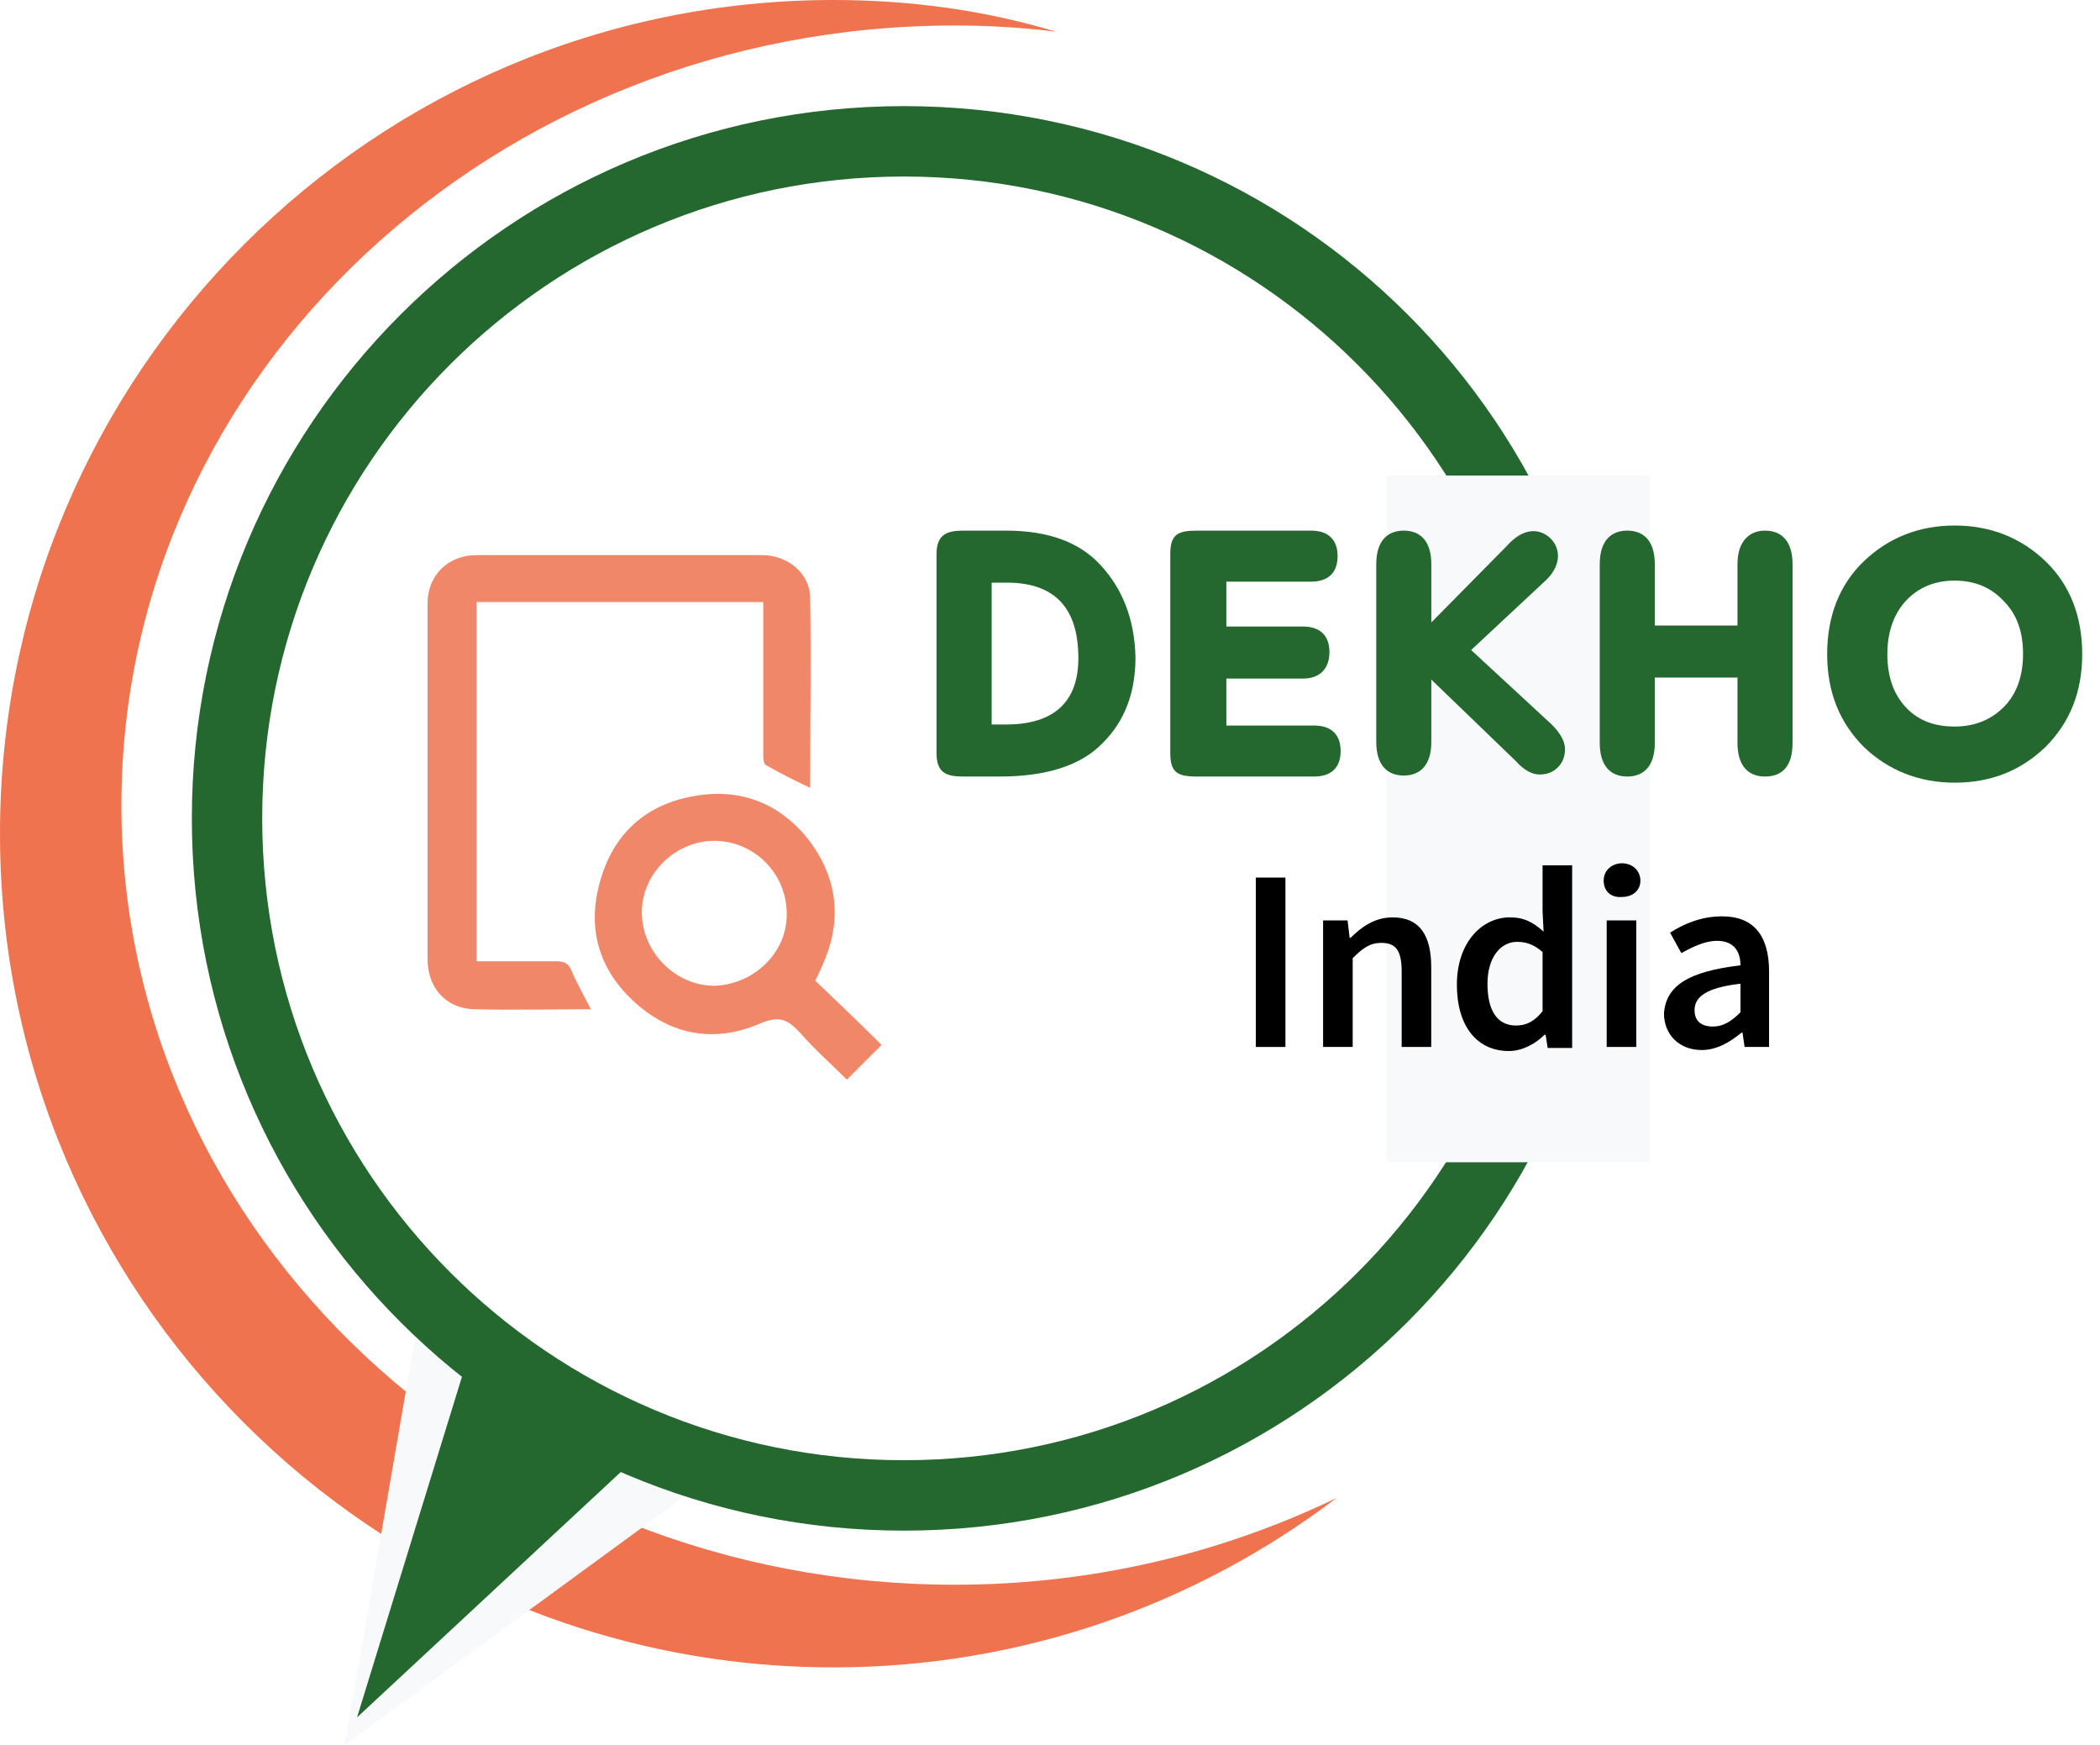
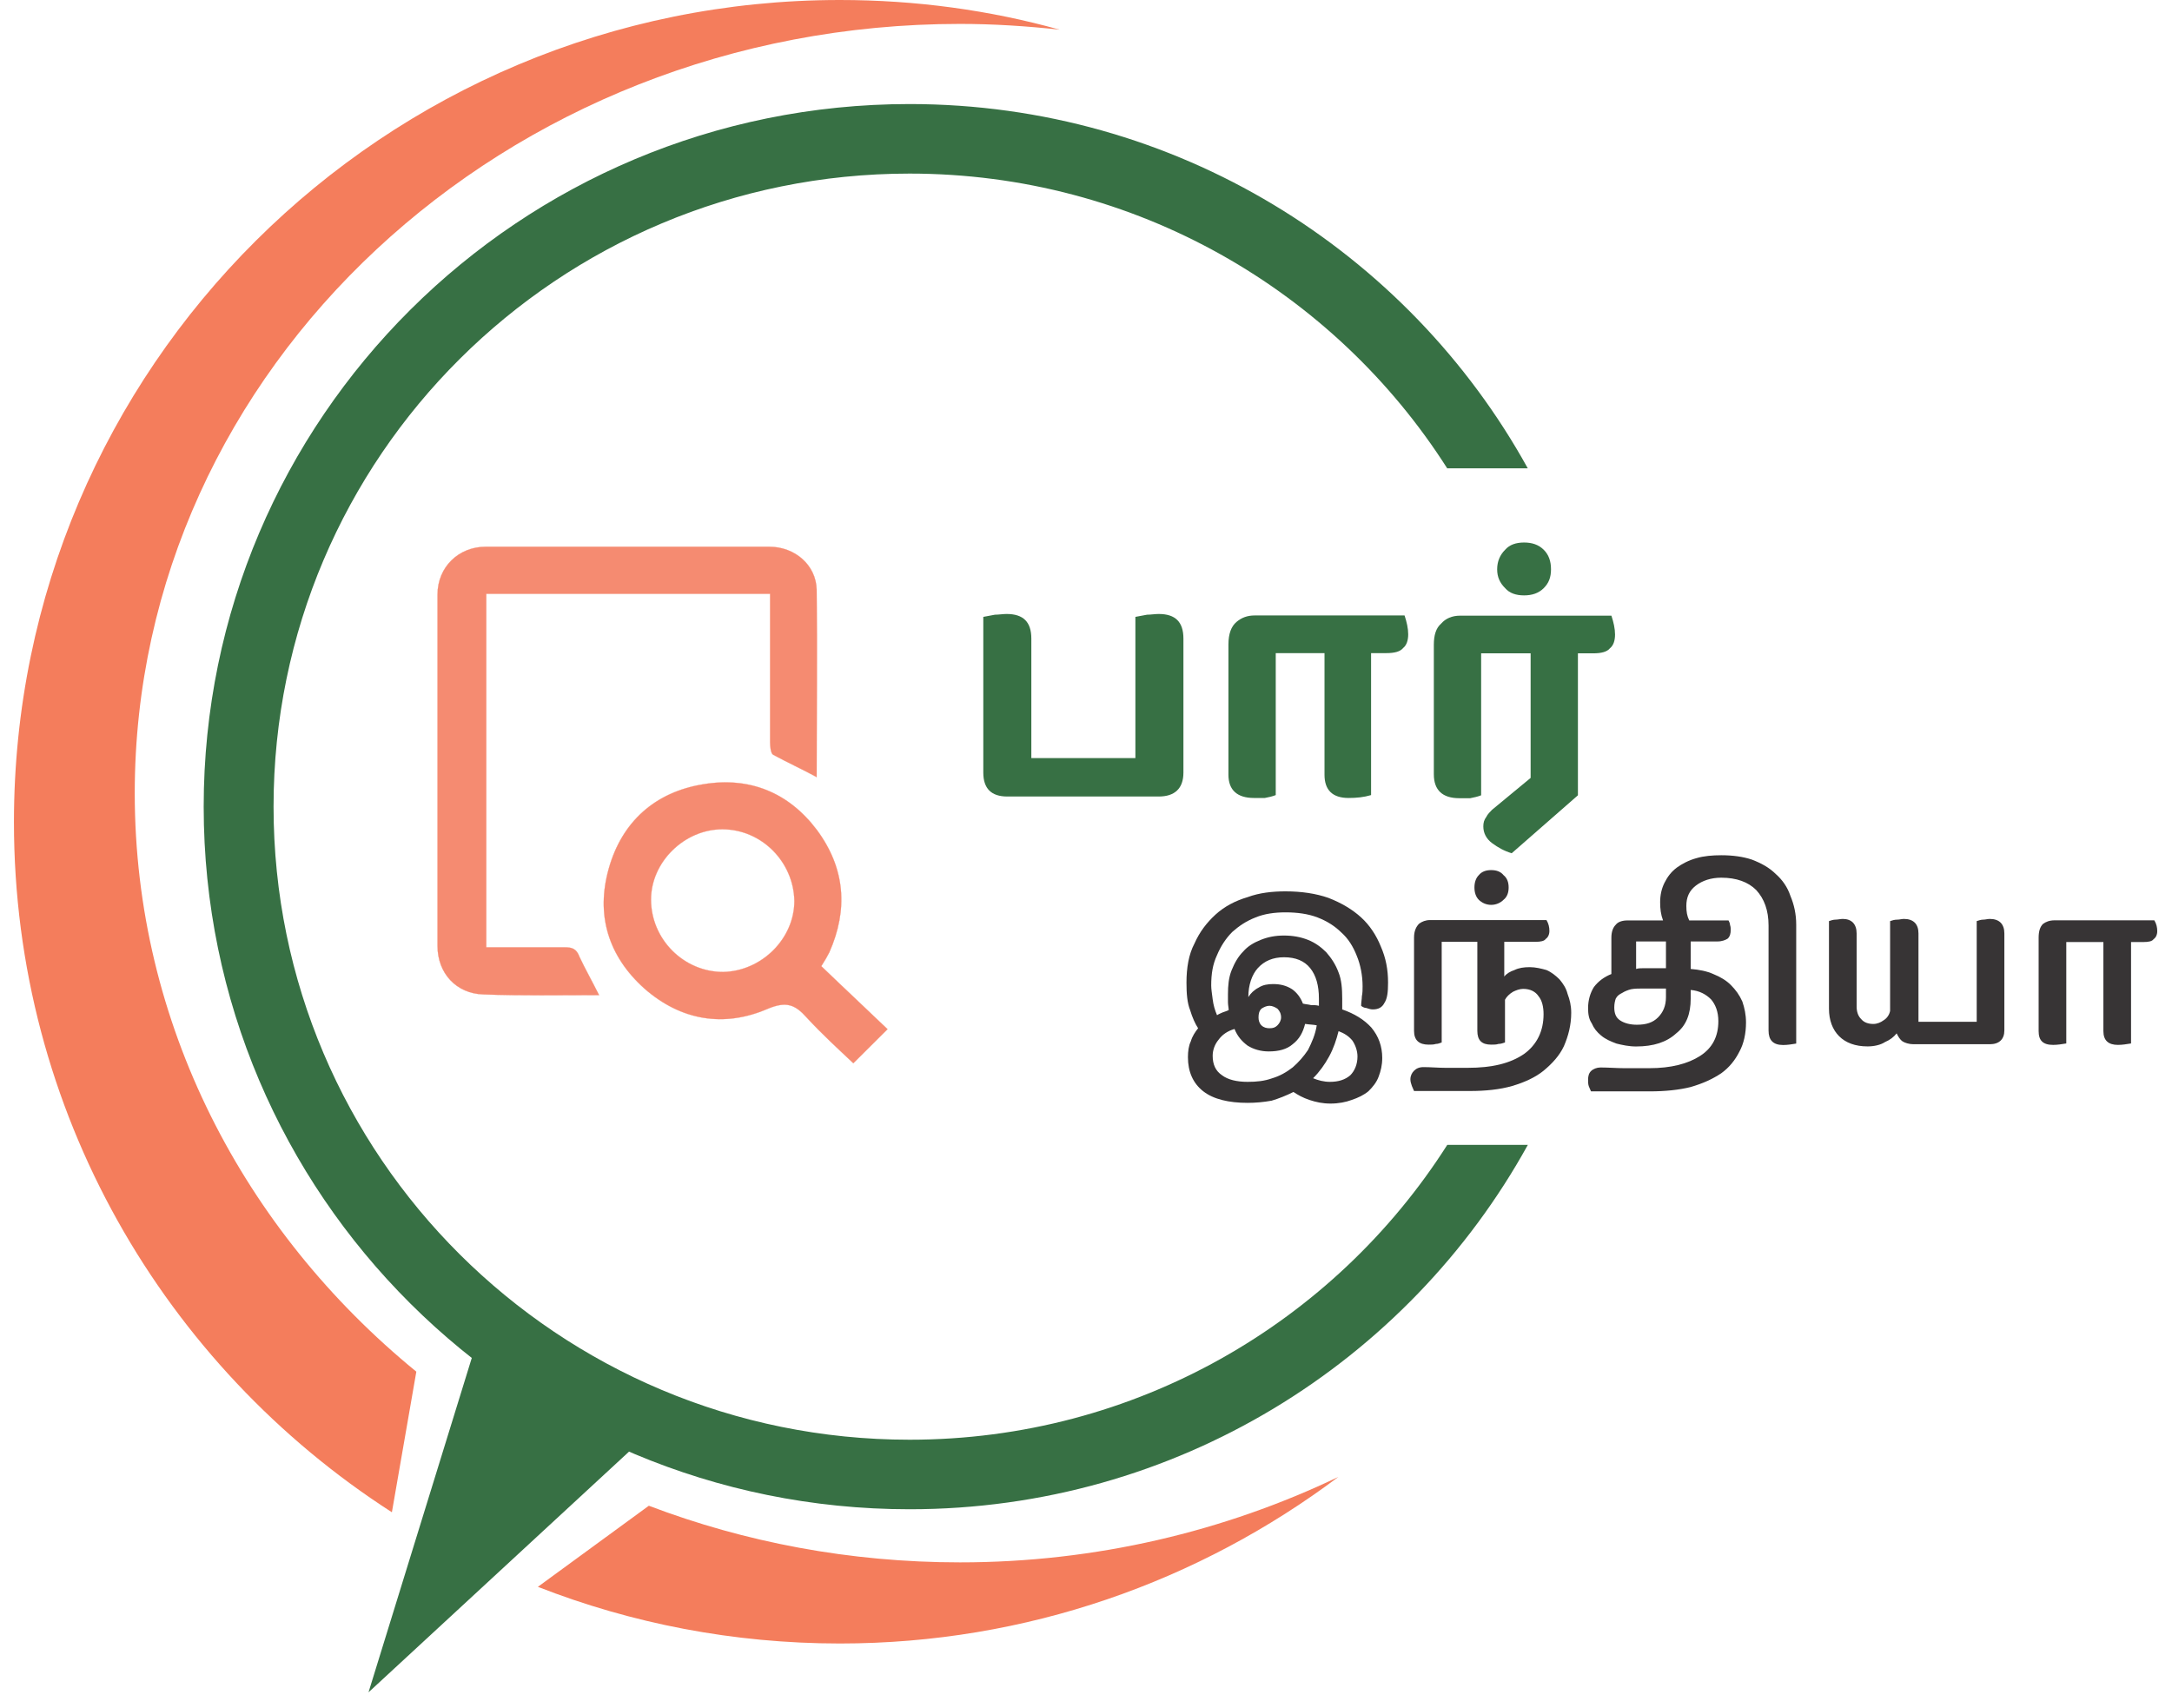
- <svg xmlns="http://www.w3.org/2000/svg" width="65" height="54" viewBox="0 0 65 54" fill="none">
-   <path d="M29.558 49.042C15.316 49.042 3.758 38.242 3.758 24.916C3.758 11.589 15.316 0.789 29.558 0.789C30.6 0.789 31.642 0.853 32.684 0.979C30.474 0.316 28.168 0 25.8 0C11.558 0 0 11.558 0 25.8C0 40.042 11.558 51.6 25.8 51.6C31.642 51.6 37.042 49.642 41.368 46.358C37.832 48.063 33.821 49.042 29.558 49.042Z" fill="#EE734E" />
-   <path d="M12.851 41.369L21.472 46.105L10.672 54L12.851 41.369Z" fill="#F8F9FA" />
-   <path d="M27.98 3.284C15.79 3.284 5.938 13.168 5.938 25.326C5.938 37.516 15.822 47.368 27.98 47.368C40.169 47.368 50.022 37.484 50.022 25.326C50.022 13.137 40.169 3.284 27.98 3.284ZM27.98 45.189C16.99 45.189 8.116 36.284 8.116 25.326C8.116 14.337 17.022 5.463 27.98 5.463C38.938 5.463 47.843 14.368 47.843 25.326C47.843 36.316 38.938 45.189 27.98 45.189Z" fill="#246830" />
-   <path d="M14.651 41.463L11.051 53.148L20.556 44.306L14.651 41.463Z" fill="#246830" />
-   <path d="M51.065 14.716H42.918V35.968H51.065V14.716Z" fill="#F8F9FA" />
-   <path fill-rule="evenodd" clip-rule="evenodd" d="M18.287 31.232C17.055 31.232 15.855 31.263 14.655 31.232C13.803 31.2 13.234 30.569 13.234 29.684C13.234 26.021 13.234 22.327 13.234 18.663C13.234 17.811 13.866 17.179 14.75 17.179C17.687 17.179 20.655 17.179 23.592 17.179C24.382 17.179 25.076 17.748 25.076 18.506C25.108 20.463 25.076 22.421 25.076 24.379C24.603 24.158 24.161 23.937 23.719 23.684C23.624 23.653 23.624 23.432 23.624 23.305C23.624 21.884 23.624 20.495 23.624 19.074C23.624 18.948 23.624 18.79 23.624 18.632C20.655 18.632 17.719 18.632 14.75 18.632C14.75 22.327 14.75 26.021 14.75 29.748C15.571 29.748 16.392 29.748 17.213 29.748C17.466 29.748 17.592 29.811 17.687 30.032C17.845 30.411 18.066 30.79 18.287 31.232Z" fill="#F18769" />
-   <path fill-rule="evenodd" clip-rule="evenodd" d="M25.234 30.348C25.929 31.011 26.623 31.674 27.287 32.337C26.908 32.716 26.592 33.032 26.213 33.411C25.771 32.969 25.234 32.495 24.76 31.958C24.381 31.548 24.129 31.421 23.529 31.674C22.139 32.274 20.813 32.053 19.676 31.043C18.539 30.032 18.16 28.737 18.571 27.285C18.981 25.8 19.992 24.885 21.508 24.632C22.96 24.379 24.192 24.885 25.076 26.053C25.96 27.253 26.055 28.548 25.455 29.874C25.392 30.032 25.329 30.158 25.234 30.348ZM24.35 28.264C24.35 27.032 23.339 26.021 22.108 26.021C20.908 26.021 19.866 27.032 19.866 28.232C19.866 29.463 20.908 30.506 22.108 30.506C23.339 30.474 24.381 29.463 24.35 28.264Z" fill="#F18769" />
-   <path d="M29.809 24.031C29.273 24.031 28.988 23.905 28.988 23.305V17.147C28.988 16.547 29.304 16.421 29.809 16.421H31.136C32.43 16.421 33.409 16.768 34.072 17.495C34.736 18.221 35.115 19.137 35.146 20.337C35.146 21.41 34.83 22.295 34.136 22.989C33.472 23.684 32.399 24.031 30.946 24.031H29.809ZM30.694 22.421H31.136C32.651 22.421 33.378 21.695 33.378 20.368C33.378 18.852 32.683 18.031 31.167 18.031H30.694V22.421Z" fill="#246830" />
-   <path d="M37.959 22.453H40.675C41.212 22.453 41.496 22.737 41.496 23.242C41.496 23.779 41.181 24.031 40.675 24.031H37.044C36.444 24.031 36.223 23.905 36.223 23.305V17.147C36.223 16.547 36.444 16.421 37.044 16.421H40.581C41.117 16.421 41.402 16.705 41.402 17.21C41.402 17.747 41.086 18 40.581 18H37.959V19.389H40.328C40.865 19.389 41.149 19.674 41.149 20.179C41.149 20.716 40.833 21 40.328 21H37.959V22.453Z" fill="#246830" />
-   <path d="M44.303 21.031V22.958C44.303 23.716 43.924 24 43.45 24C42.945 24 42.598 23.684 42.598 22.958V17.463C42.598 16.737 42.945 16.421 43.45 16.421C43.956 16.421 44.303 16.737 44.303 17.463V19.263L46.64 16.895C47.145 16.326 47.619 16.358 47.934 16.61C48.282 16.895 48.377 17.431 47.871 17.937L45.535 20.116L48.029 22.421C48.313 22.705 48.44 22.958 48.44 23.179C48.44 23.4 48.377 23.589 48.219 23.747C48.061 23.905 47.871 23.968 47.65 23.968C47.429 23.968 47.177 23.842 46.924 23.558L44.303 21.031Z" fill="#246830" />
-   <path d="M51.221 20.968V22.989C51.221 23.747 50.842 24.031 50.368 24.031C49.863 24.031 49.516 23.716 49.516 22.989V17.463C49.516 16.737 49.863 16.421 50.368 16.421C50.873 16.421 51.221 16.737 51.221 17.463V19.358H53.779V17.463C53.779 16.737 54.158 16.421 54.631 16.421C55.137 16.421 55.484 16.737 55.484 17.463V22.989C55.484 23.747 55.137 24.031 54.631 24.031C54.126 24.031 53.779 23.716 53.779 22.989V20.968H51.221Z" fill="#246830" />
-   <path d="M60.502 24.221C59.397 24.221 58.449 23.842 57.691 23.116C56.934 22.358 56.555 21.411 56.555 20.242C56.555 19.074 56.934 18.095 57.691 17.368C58.449 16.642 59.397 16.263 60.502 16.263C61.607 16.263 62.555 16.642 63.313 17.368C64.07 18.095 64.449 19.074 64.449 20.242C64.449 21.411 64.07 22.358 63.313 23.116C62.555 23.842 61.639 24.221 60.502 24.221ZM60.502 22.484C61.134 22.484 61.639 22.263 62.018 21.884C62.428 21.474 62.618 20.905 62.618 20.242C62.618 19.547 62.428 19.011 62.018 18.6C61.639 18.189 61.134 17.968 60.502 17.968C59.87 17.968 59.365 18.189 58.986 18.6C58.607 19.011 58.418 19.579 58.418 20.242C58.418 20.937 58.607 21.474 58.986 21.884C59.365 22.295 59.87 22.484 60.502 22.484Z" fill="#246830" />
-   <path d="M38.871 27.158H39.787V32.4H38.871V27.158Z" fill="black" />
-   <path d="M40.953 28.484H41.711L41.774 29.021H41.806C42.153 28.674 42.564 28.39 43.1 28.39C43.953 28.39 44.3 28.958 44.3 29.937V32.4H43.385V30.063C43.385 29.4 43.195 29.179 42.753 29.179C42.406 29.179 42.185 29.337 41.869 29.653V32.4H40.953V28.484Z" fill="black" />
-   <path d="M46.736 28.389C47.178 28.389 47.462 28.547 47.778 28.831L47.746 28.2V26.779H48.662V32.431H47.904L47.841 32.021H47.809C47.525 32.305 47.115 32.526 46.704 32.526C45.725 32.526 45.094 31.768 45.094 30.474C45.094 29.147 45.883 28.389 46.736 28.389ZM46.925 31.737C47.241 31.737 47.494 31.61 47.746 31.295V29.463C47.462 29.21 47.209 29.147 46.957 29.147C46.452 29.147 46.041 29.621 46.041 30.442C46.041 31.295 46.357 31.737 46.925 31.737Z" fill="black" />
-   <path d="M49.637 27.253C49.637 26.937 49.889 26.716 50.205 26.716C50.521 26.716 50.774 26.937 50.774 27.253C50.774 27.569 50.521 27.758 50.205 27.758C49.858 27.79 49.637 27.569 49.637 27.253ZM49.731 28.484H50.647V32.4H49.731V28.484Z" fill="black" />
-   <path d="M53.872 29.874C53.872 29.463 53.683 29.116 53.146 29.116C52.767 29.116 52.388 29.305 52.041 29.495L51.693 28.863C52.136 28.579 52.672 28.358 53.304 28.358C54.283 28.358 54.757 28.958 54.757 30.063V32.4H53.999L53.935 31.958H53.904C53.556 32.242 53.146 32.495 52.672 32.495C51.978 32.495 51.504 32.021 51.504 31.358C51.567 30.505 52.262 30.063 53.872 29.874ZM53.02 31.768C53.336 31.768 53.588 31.61 53.872 31.326V30.442C52.799 30.568 52.451 30.853 52.451 31.263C52.451 31.61 52.672 31.768 53.02 31.768Z" fill="black" />
+ <svg xmlns="http://www.w3.org/2000/svg" width="131" height="103" viewBox="0 0 131 103" fill="none">
+   <path fill-rule="evenodd" clip-rule="evenodd" d="M39.134 90.819C44.926 93.021 51.262 94.235 57.9 94.235C66.108 94.235 73.876 92.356 80.723 89.08C72.34 95.371 61.938 99.128 50.658 99.128C44.228 99.128 38.083 97.916 32.441 95.71L39.134 90.819ZM25.11 82.732C14.701 74.225 8.127 61.74 8.127 47.838C8.127 22.237 30.424 1.442 57.9 1.442C59.919 1.442 61.938 1.573 63.913 1.791C59.699 0.612 55.222 0 50.658 0C23.138 0 0.841 22.194 0.841 49.586C0.841 67.035 9.918 82.385 23.636 91.212L25.11 82.732Z" fill="#F47D5C" />
+   <path d="M29.161 79.617L22.226 102.073L40.572 85.122L29.161 79.617Z" fill="#377044" />
+   <path fill-rule="evenodd" clip-rule="evenodd" d="M16.499 48.654C16.499 69.755 33.66 86.837 54.86 86.837C68.493 86.837 80.485 79.743 87.29 69.052H92.15C84.915 82.156 70.925 91.031 54.86 91.031C31.334 91.031 12.285 72.07 12.285 48.654C12.285 25.237 31.334 6.276 54.86 6.276C70.921 6.276 84.909 15.147 92.145 28.247H87.285C80.479 17.56 68.489 10.47 54.86 10.47C33.66 10.47 16.499 27.552 16.499 48.654Z" fill="#377044" />
+   <path fill-rule="evenodd" clip-rule="evenodd" d="M36.132 60.021C33.762 60.021 31.48 60.065 29.153 59.978C27.529 59.934 26.388 58.711 26.388 57.051C26.388 49.973 26.388 42.896 26.388 35.862C26.388 34.202 27.661 32.978 29.285 32.978C34.991 32.978 40.697 32.978 46.403 32.978C47.939 32.978 49.212 34.071 49.255 35.556C49.299 39.313 49.255 43.07 49.255 46.871C48.378 46.391 47.5 45.998 46.622 45.517C46.49 45.43 46.446 45.036 46.446 44.774C46.446 42.066 46.446 39.357 46.446 36.648V35.818H29.329V57.138C30.909 57.138 32.489 57.138 34.069 57.138C34.508 57.138 34.771 57.225 34.947 57.706C35.298 58.449 35.693 59.148 36.132 60.021Z" fill="#F58B71" />
+   <path fill-rule="evenodd" clip-rule="evenodd" d="M36.132 60.021C33.762 60.021 31.48 60.065 29.153 59.978C27.529 59.934 26.388 58.711 26.388 57.051C26.388 49.973 26.388 42.896 26.388 35.862C26.388 34.202 27.661 32.978 29.285 32.978C34.991 32.978 40.697 32.978 46.403 32.978C47.939 32.978 49.212 34.071 49.255 35.556C49.299 39.313 49.255 43.07 49.255 46.871C48.378 46.391 47.5 45.998 46.622 45.517C46.49 45.43 46.446 45.036 46.446 44.774C46.446 42.066 46.446 39.357 46.446 36.648V35.818H29.329V57.138C30.909 57.138 32.489 57.138 34.069 57.138C34.508 57.138 34.771 57.225 34.947 57.706C35.298 58.449 35.693 59.148 36.132 60.021Z" stroke="#F58B71" stroke-width="0.012" />
+   <path fill-rule="evenodd" clip-rule="evenodd" d="M47.911 54.343C47.868 51.984 45.936 50.018 43.566 50.018C41.284 50.018 39.265 51.984 39.265 54.256C39.265 56.658 41.24 58.624 43.61 58.624C45.936 58.581 47.911 56.615 47.911 54.343ZM49.535 58.275C50.896 59.586 52.257 60.852 53.53 62.076C52.827 62.775 52.169 63.43 51.467 64.129C50.589 63.299 49.579 62.382 48.658 61.377C47.955 60.59 47.429 60.372 46.288 60.852C43.654 61.988 41.065 61.551 38.87 59.629C36.675 57.663 35.929 55.173 36.719 52.377C37.509 49.581 39.484 47.79 42.381 47.309C45.19 46.829 47.56 47.79 49.272 50.062C50.984 52.377 51.16 54.867 50.018 57.445C49.887 57.707 49.755 57.925 49.535 58.275Z" fill="#F58B71" />
+   <path fill-rule="evenodd" clip-rule="evenodd" d="M47.911 54.343C47.868 51.984 45.936 50.018 43.566 50.018C41.284 50.018 39.265 51.984 39.265 54.256C39.265 56.658 41.24 58.624 43.61 58.624C45.936 58.581 47.911 56.615 47.911 54.343ZM49.535 58.275C50.896 59.586 52.257 60.852 53.53 62.076C52.827 62.775 52.169 63.43 51.467 64.129C50.589 63.299 49.579 62.382 48.658 61.377C47.955 60.59 47.429 60.372 46.288 60.852C43.654 61.988 41.065 61.551 38.87 59.629C36.675 57.663 35.929 55.173 36.719 52.377C37.509 49.581 39.484 47.79 42.381 47.309C45.19 46.829 47.56 47.79 49.272 50.062C50.984 52.377 51.16 54.867 50.018 57.445C49.887 57.707 49.755 57.925 49.535 58.275Z" stroke="#F58B71" stroke-width="0.012" />
+   <path d="M60.71 37.032C61.72 37.032 62.203 37.513 62.203 38.518V45.726H68.479V37.207C68.698 37.163 68.918 37.12 69.181 37.076C69.401 37.076 69.664 37.032 69.883 37.032C70.893 37.032 71.376 37.513 71.376 38.518V46.6C71.376 47.561 70.849 48.042 69.883 48.042H60.754C59.788 48.042 59.306 47.561 59.306 46.6V37.207C59.525 37.163 59.745 37.12 60.008 37.076C60.227 37.076 60.491 37.032 60.71 37.032Z" fill="#377044" />
+   <path d="M84.713 37.121C84.845 37.514 84.933 37.907 84.933 38.257C84.933 38.606 84.845 38.912 84.625 39.087C84.45 39.306 84.099 39.393 83.616 39.393H82.694V47.956C82.255 48.087 81.816 48.13 81.333 48.13C80.368 48.13 79.885 47.65 79.885 46.732V39.393H76.944V47.956C76.725 48.043 76.505 48.087 76.286 48.13C76.067 48.13 75.847 48.13 75.628 48.13C74.618 48.13 74.091 47.65 74.091 46.732V38.869C74.091 38.213 74.267 37.776 74.574 37.514C74.881 37.252 75.233 37.121 75.671 37.121H84.713Z" fill="#377044" />
+   <path d="M97.189 37.134C97.32 37.527 97.408 37.921 97.408 38.27C97.408 38.62 97.32 38.925 97.101 39.1C96.925 39.319 96.574 39.406 96.091 39.406H95.169V47.969L91.175 51.464C90.737 51.333 90.341 51.114 89.99 50.852C89.639 50.59 89.464 50.241 89.464 49.847C89.464 49.629 89.508 49.454 89.639 49.279C89.727 49.105 89.859 48.974 89.99 48.843L92.317 46.92V39.406H89.332V47.969C89.112 48.056 88.893 48.1 88.674 48.144C88.454 48.144 88.235 48.144 88.015 48.144C87.006 48.144 86.479 47.663 86.479 46.702V38.882C86.479 38.314 86.611 37.877 86.918 37.615C87.181 37.309 87.576 37.134 88.059 37.134H97.189ZM91.922 32.722C92.404 32.722 92.799 32.853 93.107 33.159C93.414 33.464 93.546 33.858 93.546 34.338C93.546 34.819 93.414 35.168 93.107 35.474C92.799 35.78 92.404 35.911 91.922 35.911C91.439 35.911 91.044 35.78 90.78 35.474C90.473 35.168 90.298 34.819 90.298 34.338C90.298 33.858 90.473 33.464 90.78 33.159C91.044 32.853 91.439 32.722 91.922 32.722Z" fill="#377044" />
+   <path d="M77.529 53.762C78.495 53.762 79.373 53.893 80.119 54.155C80.909 54.461 81.567 54.854 82.094 55.334C82.621 55.815 83.016 56.427 83.279 57.082C83.586 57.781 83.718 58.48 83.718 59.266C83.718 59.834 83.674 60.227 83.499 60.49C83.367 60.752 83.147 60.883 82.796 60.883C82.665 60.883 82.533 60.839 82.401 60.795C82.27 60.795 82.138 60.708 82.094 60.664C82.094 60.446 82.138 60.271 82.138 60.096C82.182 59.878 82.182 59.703 82.182 59.485C82.182 58.83 82.05 58.174 81.831 57.65C81.611 57.082 81.304 56.601 80.909 56.252C80.514 55.859 80.031 55.553 79.46 55.334C78.89 55.116 78.232 55.029 77.529 55.029C76.871 55.029 76.257 55.116 75.73 55.334C75.159 55.553 74.72 55.859 74.325 56.208C73.93 56.601 73.623 57.082 73.403 57.606C73.14 58.174 73.052 58.742 73.052 59.441C73.052 59.66 73.096 59.922 73.14 60.271C73.184 60.621 73.272 60.926 73.403 61.232C73.535 61.145 73.667 61.101 73.755 61.058C73.886 61.014 74.018 60.97 74.106 60.926C74.106 60.795 74.062 60.621 74.062 60.446C74.062 60.271 74.062 60.14 74.062 59.965C74.062 59.441 74.106 58.961 74.281 58.524C74.457 58.087 74.676 57.694 74.984 57.388C75.247 57.082 75.598 56.864 76.037 56.689C76.476 56.514 76.915 56.427 77.442 56.427C77.968 56.427 78.451 56.514 78.89 56.689C79.329 56.864 79.68 57.126 79.987 57.431C80.294 57.781 80.558 58.174 80.733 58.655C80.909 59.092 80.953 59.616 80.953 60.227C80.953 60.359 80.953 60.446 80.953 60.577C80.953 60.664 80.953 60.795 80.953 60.883C81.699 61.145 82.27 61.495 82.709 61.975C83.147 62.499 83.367 63.111 83.367 63.81C83.367 64.247 83.279 64.596 83.147 64.946C83.016 65.295 82.796 65.558 82.533 65.82C82.27 66.038 81.918 66.213 81.523 66.344C81.172 66.475 80.733 66.562 80.251 66.562C79.768 66.562 79.373 66.475 78.978 66.344C78.583 66.213 78.275 66.038 78.012 65.863C77.573 66.082 77.134 66.257 76.695 66.388C76.213 66.475 75.73 66.519 75.247 66.519C74.106 66.519 73.184 66.3 72.57 65.82C71.955 65.339 71.648 64.64 71.648 63.766C71.648 63.417 71.692 63.067 71.823 62.805C71.911 62.499 72.087 62.237 72.262 62.019C72.087 61.757 71.911 61.363 71.78 60.926C71.604 60.49 71.56 59.922 71.56 59.266C71.56 58.393 71.692 57.563 72.043 56.907C72.35 56.208 72.789 55.64 73.316 55.16C73.843 54.679 74.501 54.33 75.247 54.111C75.949 53.849 76.739 53.762 77.529 53.762ZM73.14 63.679C73.14 64.203 73.316 64.596 73.711 64.859C74.062 65.121 74.589 65.252 75.247 65.252C75.774 65.252 76.257 65.208 76.739 65.033C77.178 64.902 77.573 64.684 77.968 64.378C78.319 64.072 78.627 63.723 78.89 63.329C79.109 62.892 79.329 62.412 79.417 61.844C79.241 61.8 78.978 61.8 78.714 61.757C78.583 62.281 78.363 62.674 77.968 62.98C77.617 63.286 77.134 63.417 76.52 63.417C76.037 63.417 75.598 63.286 75.247 63.067C74.896 62.805 74.632 62.499 74.457 62.062C74.018 62.194 73.711 62.412 73.491 62.718C73.272 62.98 73.14 63.329 73.14 63.679ZM79.548 60.227C79.548 59.441 79.373 58.83 79.022 58.393C78.671 57.956 78.144 57.737 77.442 57.737C76.783 57.737 76.257 57.956 75.861 58.393C75.51 58.786 75.291 59.398 75.291 60.14C75.422 59.922 75.642 59.703 75.905 59.572C76.169 59.398 76.476 59.354 76.783 59.354C77.222 59.354 77.573 59.441 77.924 59.66C78.232 59.878 78.451 60.184 78.583 60.533C78.758 60.577 78.89 60.577 79.066 60.621C79.241 60.621 79.373 60.621 79.548 60.664C79.548 60.577 79.548 60.49 79.548 60.446C79.548 60.402 79.548 60.315 79.548 60.227ZM79.197 65.033C79.504 65.164 79.856 65.252 80.207 65.252C80.733 65.252 81.128 65.121 81.436 64.859C81.699 64.596 81.874 64.203 81.874 63.723C81.874 63.373 81.743 63.024 81.567 62.761C81.348 62.499 81.085 62.325 80.733 62.194C80.602 62.718 80.426 63.242 80.163 63.723C79.899 64.203 79.592 64.64 79.197 65.033ZM75.905 61.363C75.905 61.538 75.949 61.713 76.081 61.844C76.213 61.975 76.388 62.019 76.564 62.019C76.783 62.019 76.915 61.975 77.046 61.844C77.178 61.713 77.266 61.538 77.266 61.363C77.266 61.145 77.178 60.97 77.046 60.839C76.915 60.752 76.739 60.664 76.564 60.664C76.388 60.664 76.213 60.752 76.081 60.839C75.949 60.97 75.905 61.145 75.905 61.363Z" fill="#373435" />
+   <path d="M92.263 58.334C92.615 58.334 92.966 58.421 93.273 58.508C93.58 58.639 93.844 58.858 94.063 59.076C94.282 59.339 94.458 59.601 94.546 59.95C94.678 60.3 94.765 60.649 94.765 61.086C94.765 61.829 94.59 62.484 94.326 63.096C94.063 63.664 93.624 64.144 93.097 64.581C92.615 64.974 91.956 65.28 91.21 65.499C90.464 65.717 89.586 65.804 88.665 65.804H85.285C85.241 65.717 85.197 65.586 85.153 65.499C85.109 65.367 85.065 65.236 85.065 65.105C85.065 64.887 85.153 64.712 85.285 64.581C85.416 64.45 85.592 64.363 85.855 64.363C86.294 64.363 86.733 64.406 87.172 64.406C87.611 64.406 88.05 64.406 88.533 64.406C89.981 64.406 91.079 64.144 91.912 63.576C92.703 63.008 93.097 62.178 93.097 61.173C93.097 60.736 93.01 60.343 92.79 60.081C92.615 59.819 92.307 59.644 91.868 59.644C91.649 59.644 91.43 59.732 91.254 59.819C91.035 59.95 90.859 60.125 90.771 60.3V62.877C90.64 62.921 90.508 62.965 90.376 62.965C90.245 63.008 90.113 63.008 89.937 63.008C89.367 63.008 89.103 62.746 89.103 62.178V56.805H86.953V62.877C86.821 62.921 86.733 62.965 86.602 62.965C86.47 63.008 86.338 63.008 86.163 63.008C85.592 63.008 85.285 62.746 85.285 62.178V56.542C85.285 56.149 85.416 55.887 85.592 55.712C85.768 55.581 85.987 55.494 86.25 55.494H93.273C93.405 55.712 93.449 55.931 93.449 56.149C93.449 56.368 93.361 56.542 93.229 56.63C93.141 56.761 92.922 56.805 92.615 56.805H90.727V58.902C90.859 58.727 91.079 58.596 91.342 58.508C91.605 58.377 91.912 58.334 92.263 58.334ZM89.937 52.48C90.245 52.48 90.508 52.567 90.683 52.785C90.903 52.96 90.991 53.222 90.991 53.528C90.991 53.834 90.903 54.096 90.683 54.271C90.508 54.446 90.245 54.577 89.937 54.577C89.63 54.577 89.367 54.446 89.191 54.271C89.016 54.096 88.928 53.834 88.928 53.528C88.928 53.222 89.016 52.96 89.191 52.785C89.367 52.567 89.63 52.48 89.937 52.48Z" fill="#373435" />
+   <path d="M104.253 55.516C104.297 55.603 104.341 55.691 104.341 55.778C104.385 55.909 104.385 55.996 104.385 56.084C104.385 56.302 104.341 56.477 104.209 56.608C104.078 56.696 103.858 56.783 103.595 56.783H101.971V58.443C102.498 58.487 102.937 58.574 103.332 58.749C103.771 58.924 104.122 59.142 104.385 59.404C104.692 59.71 104.912 60.016 105.087 60.409C105.219 60.802 105.307 61.195 105.307 61.676C105.307 62.331 105.175 62.943 104.912 63.423C104.648 63.948 104.297 64.385 103.814 64.734C103.288 65.084 102.717 65.346 101.971 65.564C101.269 65.739 100.435 65.826 99.513 65.826H95.958C95.914 65.739 95.87 65.608 95.826 65.52C95.782 65.389 95.782 65.258 95.782 65.127C95.782 64.909 95.826 64.734 95.958 64.603C96.09 64.472 96.309 64.385 96.528 64.385C97.011 64.385 97.494 64.428 97.977 64.428C98.416 64.428 98.942 64.428 99.469 64.428C100.786 64.428 101.795 64.166 102.542 63.686C103.288 63.205 103.639 62.506 103.639 61.589C103.639 61.021 103.463 60.584 103.2 60.278C102.893 59.972 102.498 59.754 101.971 59.71V60.234C101.971 61.152 101.708 61.851 101.093 62.331C100.523 62.855 99.733 63.118 98.679 63.118C98.24 63.118 97.845 63.03 97.494 62.943C97.143 62.812 96.836 62.681 96.572 62.462C96.309 62.244 96.133 62.025 96.002 61.72C95.826 61.458 95.782 61.152 95.782 60.802C95.782 60.322 95.914 59.885 96.133 59.535C96.397 59.186 96.748 58.924 97.187 58.749V56.564C97.187 56.215 97.275 55.953 97.45 55.778C97.582 55.603 97.845 55.516 98.152 55.516H100.303C100.171 55.166 100.128 54.817 100.128 54.424C100.128 53.987 100.215 53.594 100.391 53.244C100.566 52.895 100.786 52.589 101.137 52.327C101.444 52.108 101.839 51.89 102.322 51.759C102.761 51.628 103.288 51.584 103.814 51.584C104.517 51.584 105.131 51.671 105.658 51.846C106.228 52.065 106.711 52.327 107.106 52.72C107.501 53.069 107.809 53.506 107.984 54.031C108.204 54.555 108.335 55.123 108.335 55.778V62.943C108.072 62.987 107.809 63.03 107.545 63.03C106.931 63.03 106.667 62.724 106.667 62.157V55.822C106.667 54.904 106.404 54.205 105.921 53.681C105.438 53.2 104.736 52.938 103.814 52.938C103.2 52.938 102.673 53.113 102.278 53.419C101.883 53.725 101.708 54.118 101.708 54.642C101.708 54.992 101.752 55.254 101.883 55.516H104.253ZM97.362 60.758C97.362 61.108 97.45 61.37 97.713 61.545C97.977 61.72 98.328 61.807 98.723 61.807C99.294 61.807 99.689 61.676 99.996 61.37C100.303 61.064 100.479 60.671 100.479 60.147V59.623H99.118C98.855 59.623 98.591 59.623 98.372 59.666C98.196 59.71 97.977 59.797 97.845 59.885C97.67 59.972 97.538 60.059 97.45 60.234C97.406 60.365 97.362 60.54 97.362 60.758ZM98.679 58.443C98.811 58.399 98.942 58.399 99.074 58.399C99.206 58.399 99.338 58.399 99.469 58.399H100.479V56.783H98.679V58.443Z" fill="#373435" />
+   <path d="M114.832 55.425C115.402 55.425 115.709 55.731 115.709 56.299V61.629H119.221V55.556C119.352 55.512 119.484 55.468 119.616 55.468C119.747 55.468 119.879 55.425 120.011 55.425C120.581 55.425 120.889 55.731 120.889 56.299V62.153C120.889 62.677 120.581 62.983 120.011 62.983H115.402C115.139 62.983 114.875 62.895 114.744 62.808C114.568 62.677 114.48 62.502 114.393 62.328C114.217 62.546 113.998 62.721 113.69 62.852C113.427 63.026 113.032 63.114 112.637 63.114C111.891 63.114 111.32 62.895 110.925 62.502C110.53 62.109 110.311 61.541 110.311 60.842V55.556C110.442 55.512 110.574 55.468 110.706 55.468C110.837 55.468 111.013 55.425 111.145 55.425C111.671 55.425 111.979 55.731 111.979 56.299V60.711C111.979 61.017 112.066 61.279 112.242 61.454C112.418 61.672 112.681 61.76 112.988 61.76C113.208 61.76 113.427 61.672 113.603 61.541C113.822 61.41 113.954 61.192 113.998 60.973V55.556C114.129 55.512 114.261 55.468 114.437 55.468C114.568 55.468 114.7 55.425 114.832 55.425Z" fill="#373435" />
+   <path d="M129.934 55.509C130.066 55.727 130.11 55.946 130.11 56.164C130.11 56.383 130.022 56.557 129.89 56.645C129.803 56.776 129.583 56.819 129.276 56.819H128.53V62.936C128.266 62.979 128.003 63.023 127.74 63.023C127.169 63.023 126.862 62.761 126.862 62.193V56.819H124.624V62.936C124.36 62.979 124.097 63.023 123.833 63.023C123.219 63.023 122.956 62.761 122.956 62.193V56.557C122.956 56.164 123.043 55.902 123.219 55.727C123.395 55.596 123.614 55.509 123.921 55.509H129.934Z" fill="#373435" />
</svg>
